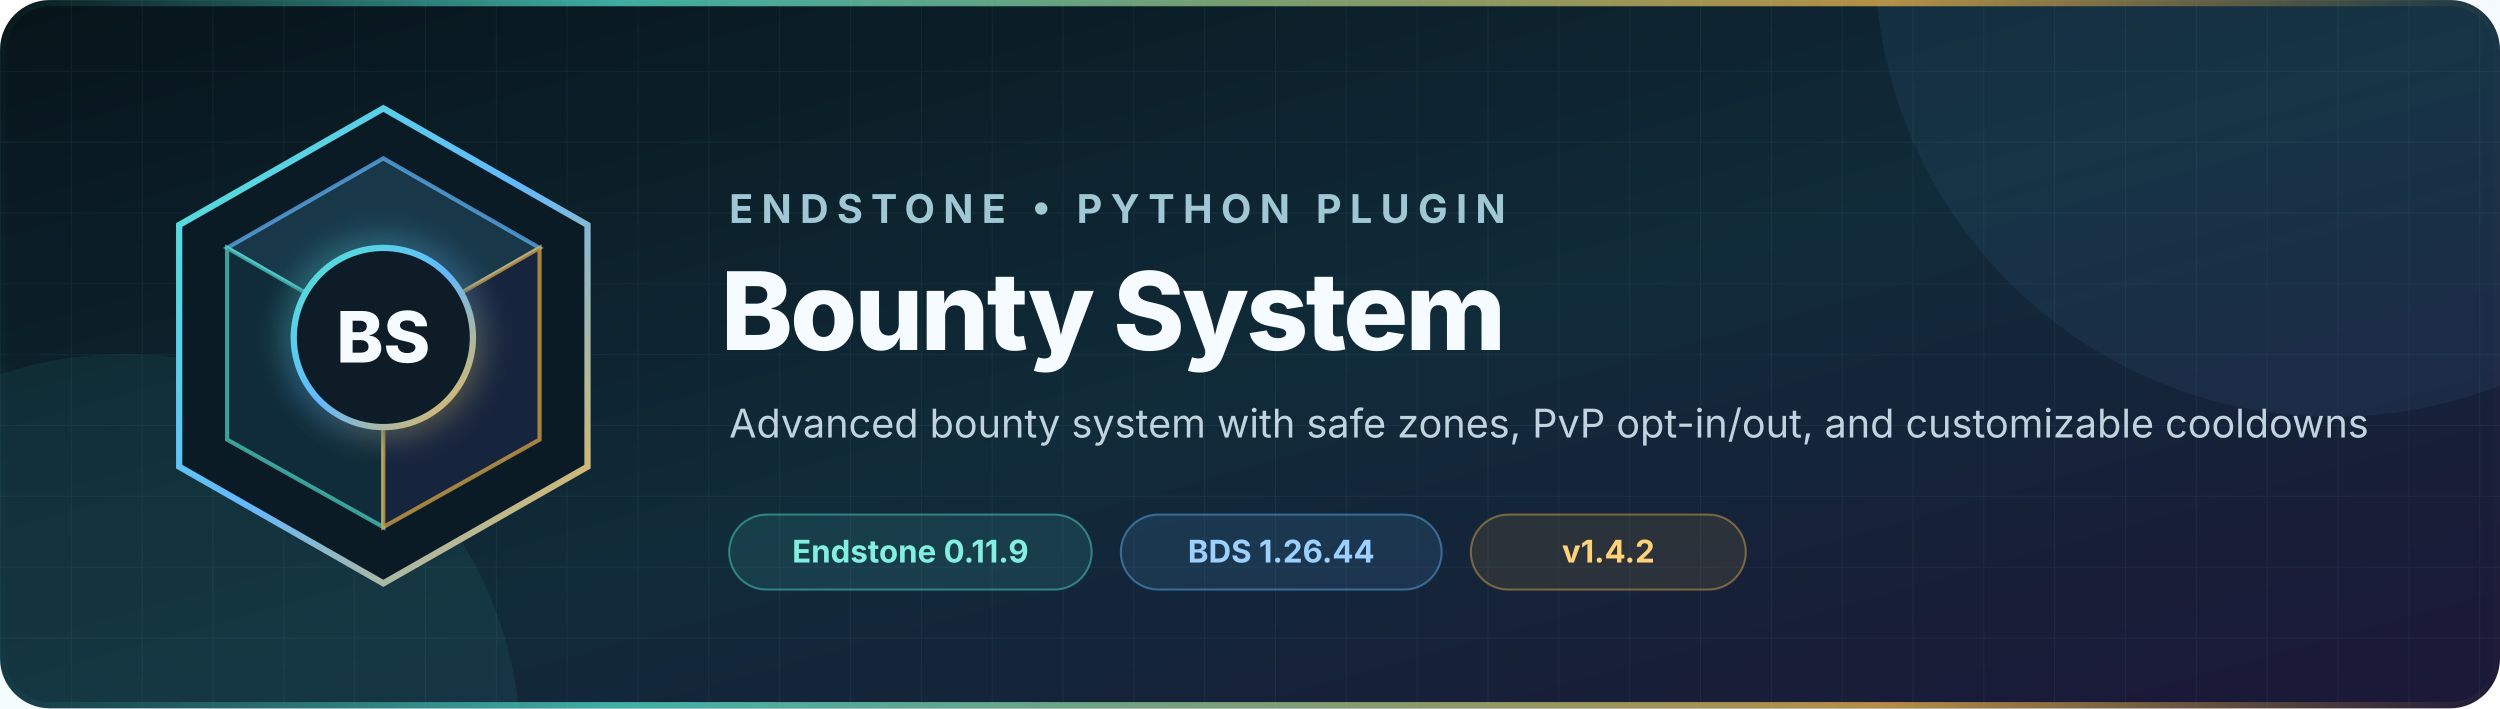
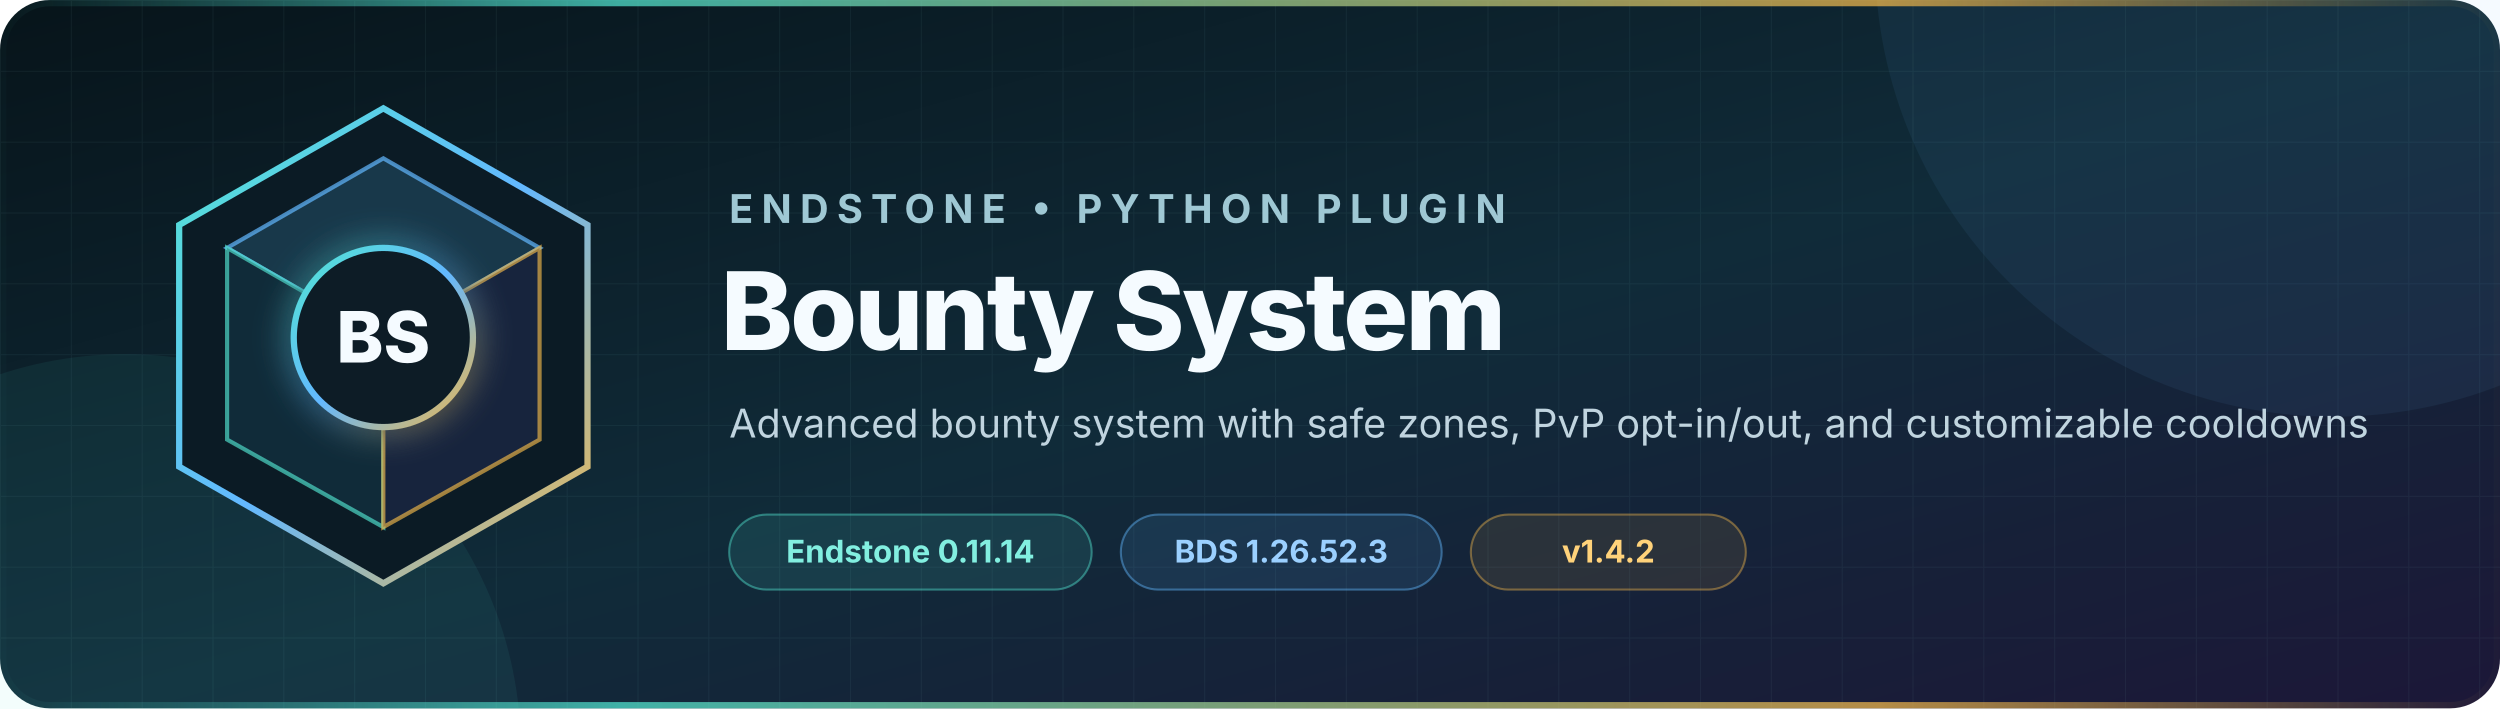
<svg xmlns="http://www.w3.org/2000/svg" width="1200" height="340" viewBox="0 0 1200 340" role="img" aria-labelledby="title description">
  <defs>
    <linearGradient id="background" x1="0" y1="0" x2="1" y2="1">
      <stop offset="0" stop-color="#07141a" />
      <stop offset="0.52" stop-color="#102b39" />
      <stop offset="1" stop-color="#1c1738" />
    </linearGradient>
    <linearGradient id="accent" x1="0" y1="0" x2="1" y2="1">
      <stop offset="0" stop-color="#52e5d1" />
      <stop offset="0.5" stop-color="#63b8ff" />
      <stop offset="1" stop-color="#f2b84b" />
    </linearGradient>
    <linearGradient id="rule" x1="0" y1="0" x2="1" y2="0">
      <stop offset="0" stop-color="#52e5d1" stop-opacity="0" />
      <stop offset="0.25" stop-color="#52e5d1" />
      <stop offset="0.75" stop-color="#f2b84b" />
      <stop offset="1" stop-color="#f2b84b" stop-opacity="0" />
    </linearGradient>
    <pattern id="grid" width="34" height="34" patternUnits="userSpaceOnUse">
      <path d="M34 0H0V34" fill="none" stroke="#9cdceb" stroke-opacity="0.055" />
    </pattern>
    <filter id="glow" x="-50%" y="-50%" width="200%" height="200%">
      <feGaussianBlur stdDeviation="8" result="blur" />
      <feMerge>
        <feMergeNode in="blur" />
        <feMergeNode in="SourceGraphic" />
      </feMerge>
    </filter>
  </defs>
  <rect width="1200" height="340" rx="24" fill="url(#background)" />
  <rect width="1200" height="340" rx="24" fill="url(#grid)" />
  <circle cx="1120" cy="-20" r="220" fill="#63b8ff" opacity="0.07" />
  <circle cx="60" cy="360" r="190" fill="#52e5d1" opacity="0.07" />
  <g transform="translate(72 48)">
    <path d="M112 4 210 60v116l-98 56-98-56V60Z" fill="#0b1b25" stroke="url(#accent)" stroke-width="3" />
    <path d="m112 28 75 43-75 43-75-43Z" fill="#18384a" stroke="#63b8ff" stroke-opacity="0.7" stroke-width="2" />
    <path d="m37 71 75 43v91l-75-42Z" fill="#102b39" stroke="#52e5d1" stroke-opacity="0.65" stroke-width="2" />
    <path d="m187 71-75 43v91l75-42Z" fill="#17243d" stroke="#f2b84b" stroke-opacity="0.65" stroke-width="2" />
    <circle cx="112" cy="114" r="43" fill="#0b1b25" stroke="url(#accent)" stroke-width="3" filter="url(#glow)" />
    <text x="112" y="126" text-anchor="middle" fill="#f5fbff" font-family="Inter, Segoe UI, Arial, sans-serif" font-size="34" font-weight="760">BS</text>
  </g>
  <g font-family="Inter, Segoe UI, Arial, sans-serif">
    <text x="350" y="107" fill="#9fc8d4" font-size="19" font-weight="650" letter-spacing="4">ENDSTONE • PYTHON PLUGIN</text>
    <text x="346" y="168" fill="#f5fbff" font-size="52" font-weight="760" letter-spacing="-1.3">Bounty System</text>
    <text x="350" y="210" fill="#c0d4df" font-size="19">Advanced bounty system with safe zones, PvP opt-in/out, and customizable cooldowns</text>
    <g transform="translate(350 247)" font-size="15" font-weight="650">
      <rect width="174" height="36" rx="18" fill="#52e5d1" fill-opacity="0.11" stroke="#52e5d1" stroke-opacity="0.44" />
-       <text x="87" y="23" text-anchor="middle" fill="#82efe0">Endstone 0.11.9</text>
+       <text x="87" y="23" text-anchor="middle" fill="#82efe0">Endstone 0.11.14</text>
      <rect x="188" width="154" height="36" rx="18" fill="#63b8ff" fill-opacity="0.11" stroke="#63b8ff" stroke-opacity="0.44" />
-       <text x="265" y="23" text-anchor="middle" fill="#9bd0ff">BDS 1.26.44</text>
+       <text x="265" y="23" text-anchor="middle" fill="#9bd0ff">BDS 1.26.52.3</text>
      <rect x="356" width="132" height="36" rx="18" fill="#f2b84b" fill-opacity="0.1" stroke="#f2b84b" stroke-opacity="0.42" />
      <text x="422" y="23" text-anchor="middle" fill="#ffd27a">v1.4.2</text>
    </g>
  </g>
  <rect x="1.5" y="1.5" width="1197" height="337" rx="22.5" fill="none" stroke="url(#rule)" stroke-width="3" opacity="0.72" />
</svg>
